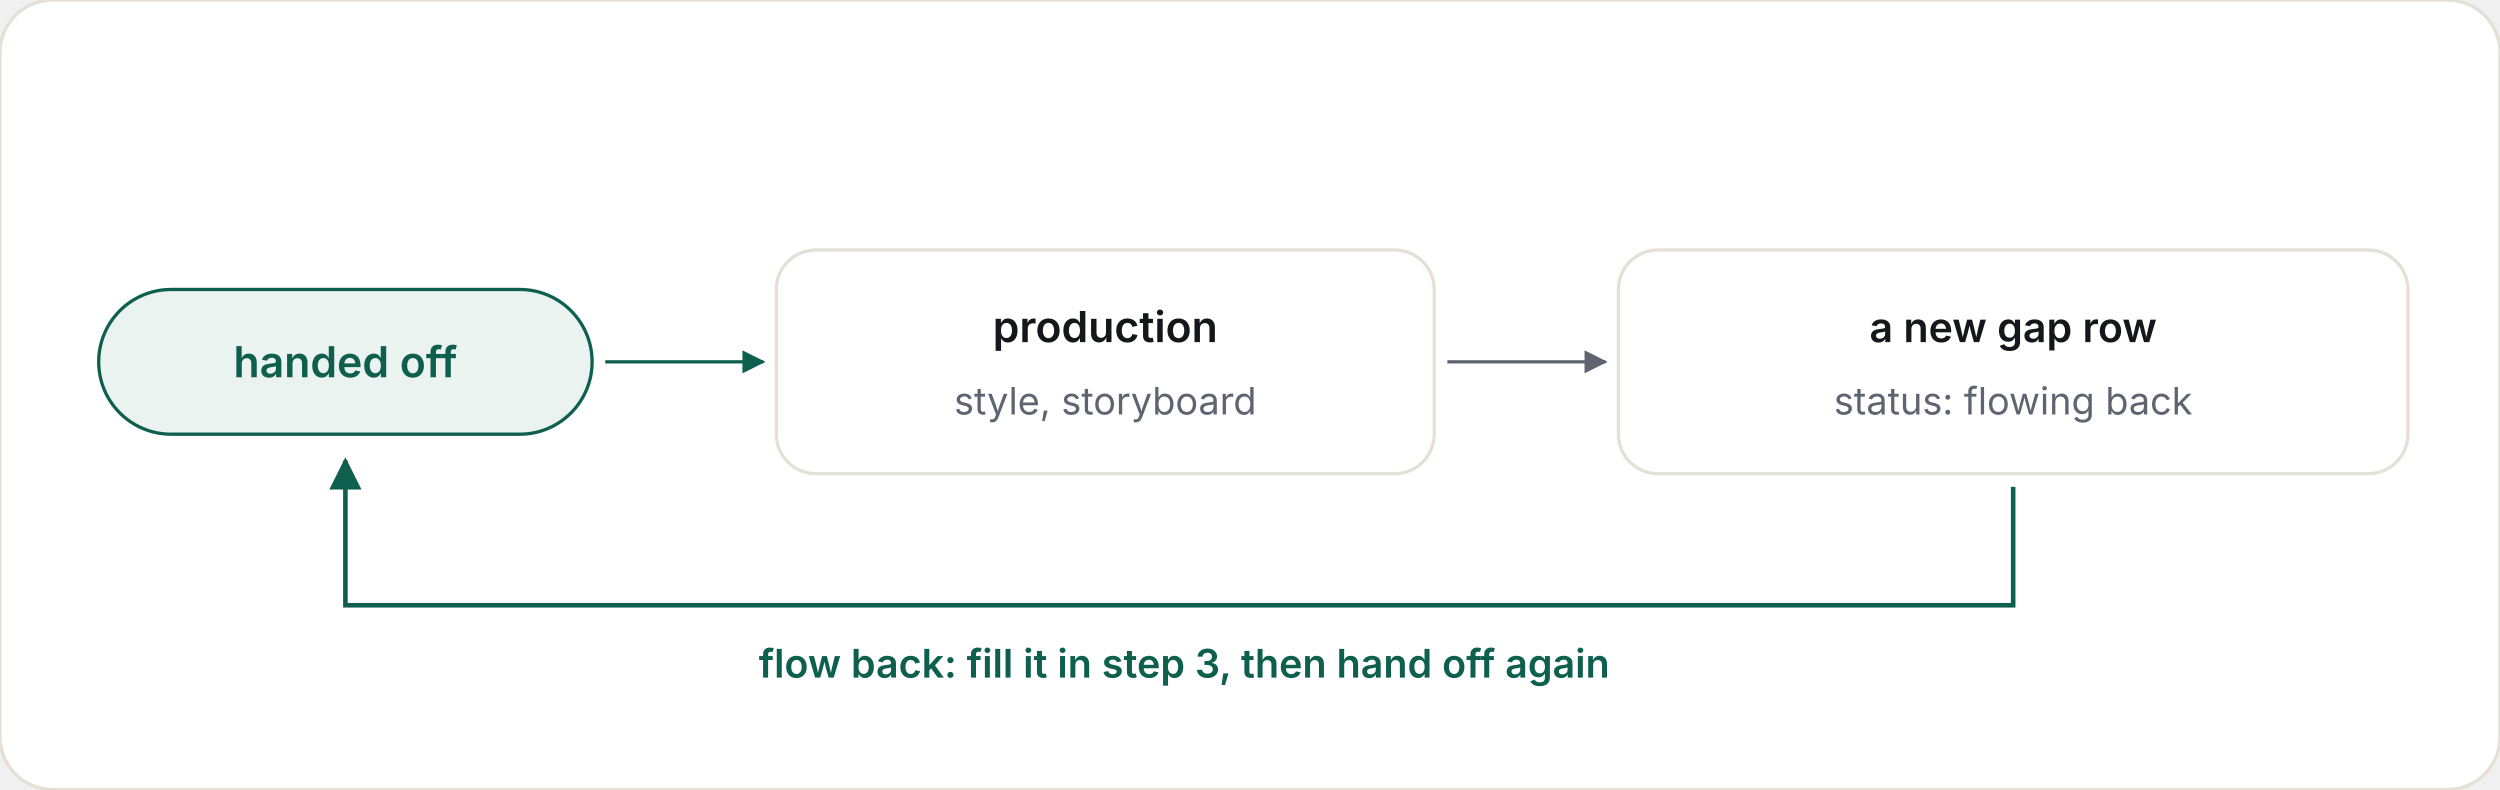
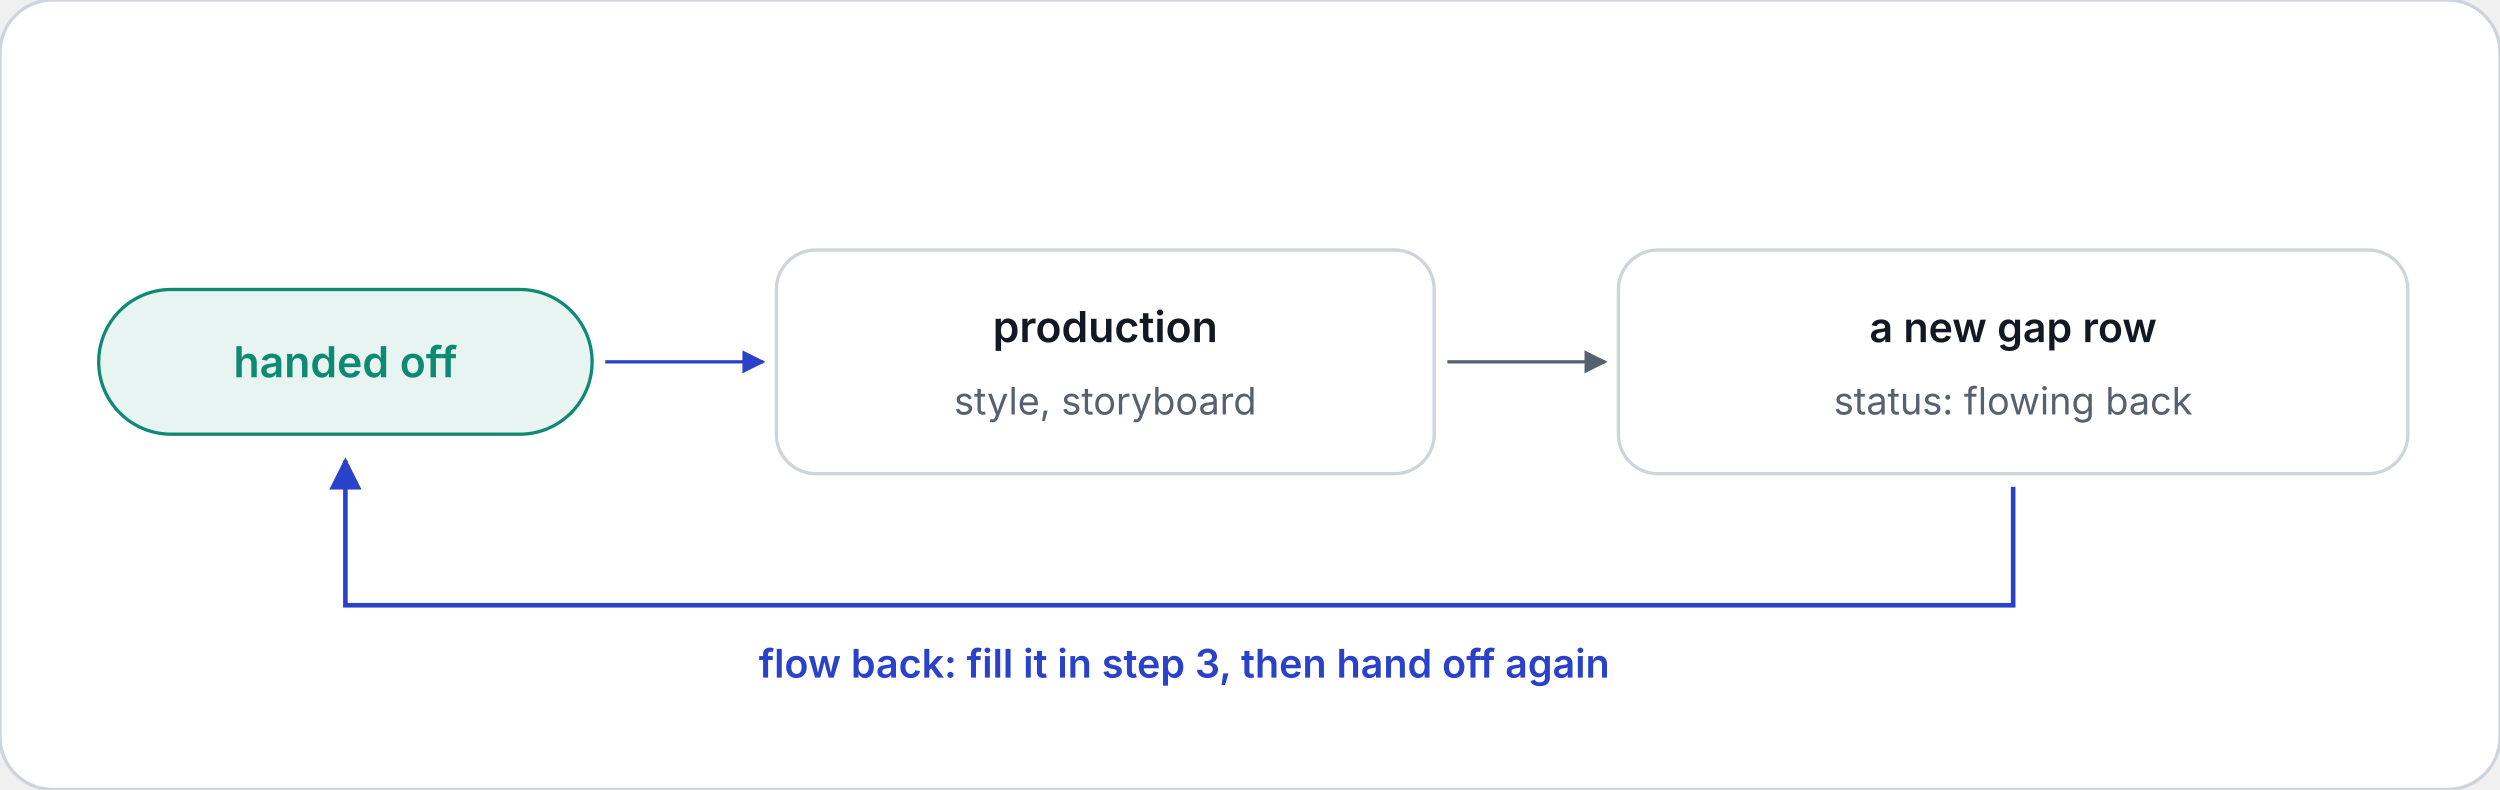
<svg xmlns="http://www.w3.org/2000/svg" viewBox="0 0 760 240" width="760" height="240">
  <defs>
    <marker id="a" viewBox="0 0 10 10" refX="9" refY="5" markerWidth="7" markerHeight="7" orient="auto-start-reverse">
-       <path d="M0 0 L10 5 L0 10 z" fill="#5f6570" />
+       <path d="M0 0 L10 5 L0 10 z" fill="#566170" />
    </marker>
    <marker id="ag" viewBox="0 0 10 10" refX="9" refY="5" markerWidth="7" markerHeight="7" orient="auto-start-reverse">
-       <path d="M0 0 L10 5 L0 10 z" fill="#0f5f4e" />
+       <path d="M0 0 L10 5 L0 10 z" fill="#2A41C9" />
    </marker>
  </defs>
-   <rect x="0" y="0" width="760" height="240" rx="16" fill="#ffffff" stroke="#e5e0d6" stroke-width="1" />
-   <rect x="30" y="88" width="150" height="44" rx="22.0" fill="#eaf3ef" stroke="#0f5f4e" stroke-width="1" />
-   <text x="105.0" y="114.68" font-family="-apple-system,BlinkMacSystemFont,Segoe UI,PingFang SC,Microsoft YaHei,sans-serif" font-size="13" fill="#0f5f4e" text-anchor="middle" font-weight="600">handed off</text>
-   <line x1="184" y1="110" x2="232" y2="110" stroke="#0f5f4e" stroke-width="1" marker-end="url(#ag)" />
-   <rect x="236" y="76" width="200" height="68" rx="12" fill="#ffffff" stroke="#e5e0d6" stroke-width="1" />
-   <text x="336" y="104" font-family="-apple-system,BlinkMacSystemFont,Segoe UI,PingFang SC,Microsoft YaHei,sans-serif" font-size="13" fill="#15171b" text-anchor="middle" font-weight="600">production</text>
-   <text x="336" y="126" font-family="-apple-system,BlinkMacSystemFont,Segoe UI,PingFang SC,Microsoft YaHei,sans-serif" font-size="11.5" fill="#5f6570" text-anchor="middle" font-weight="400">style, storyboard</text>
-   <line x1="440" y1="110" x2="488" y2="110" stroke="#5f6570" stroke-width="1" marker-end="url(#a)" />
-   <rect x="492" y="76" width="240" height="68" rx="12" fill="#ffffff" stroke="#e5e0d6" stroke-width="1" />
-   <text x="612" y="104" font-family="-apple-system,BlinkMacSystemFont,Segoe UI,PingFang SC,Microsoft YaHei,sans-serif" font-size="12.5" fill="#15171b" text-anchor="middle" font-weight="600">a new gap row</text>
-   <text x="612" y="126" font-family="-apple-system,BlinkMacSystemFont,Segoe UI,PingFang SC,Microsoft YaHei,sans-serif" font-size="11.5" fill="#5f6570" text-anchor="middle" font-weight="400">status: flowing back</text>
-   <path d="M 612 148 L 612 184 L 105 184 L 105 140" fill="none" stroke="#0f5f4e" stroke-width="1.4" marker-end="url(#ag)" />
-   <text x="360" y="206" font-family="-apple-system,BlinkMacSystemFont,Segoe UI,PingFang SC,Microsoft YaHei,sans-serif" font-size="12" fill="#0f5f4e" text-anchor="middle" font-weight="600">flow back: fill it in step 3, then hand off again</text>
+   <rect x="0" y="0" width="760" height="240" rx="16" fill="#FFFFFF" stroke="#CDD4DC" stroke-width="1" />
+   <rect x="30" y="88" width="150" height="44" rx="22.0" fill="#E7F4F1" stroke="#0E8A72" stroke-width="1" />
+   <text x="105.0" y="114.68" font-family="-apple-system,BlinkMacSystemFont,Segoe UI,PingFang SC,Microsoft YaHei,sans-serif" font-size="13" fill="#0E8A72" text-anchor="middle" font-weight="600">handed off</text>
+   <line x1="184" y1="110" x2="232" y2="110" stroke="#2A41C9" stroke-width="1" marker-end="url(#ag)" />
+   <rect x="236" y="76" width="200" height="68" rx="12" fill="#FFFFFF" stroke="#CDD4DC" stroke-width="1" />
+   <text x="336" y="104" font-family="-apple-system,BlinkMacSystemFont,Segoe UI,PingFang SC,Microsoft YaHei,sans-serif" font-size="13" fill="#131922" text-anchor="middle" font-weight="600">production</text>
+   <text x="336" y="126" font-family="-apple-system,BlinkMacSystemFont,Segoe UI,PingFang SC,Microsoft YaHei,sans-serif" font-size="11.5" fill="#566170" text-anchor="middle" font-weight="400">style, storyboard</text>
+   <line x1="440" y1="110" x2="488" y2="110" stroke="#566170" stroke-width="1" marker-end="url(#a)" />
+   <rect x="492" y="76" width="240" height="68" rx="12" fill="#FFFFFF" stroke="#CDD4DC" stroke-width="1" />
+   <text x="612" y="104" font-family="-apple-system,BlinkMacSystemFont,Segoe UI,PingFang SC,Microsoft YaHei,sans-serif" font-size="12.5" fill="#131922" text-anchor="middle" font-weight="600">a new gap row</text>
+   <text x="612" y="126" font-family="-apple-system,BlinkMacSystemFont,Segoe UI,PingFang SC,Microsoft YaHei,sans-serif" font-size="11.5" fill="#566170" text-anchor="middle" font-weight="400">status: flowing back</text>
+   <path d="M 612 148 L 612 184 L 105 184 L 105 140" fill="none" stroke="#2A41C9" stroke-width="1.4" marker-end="url(#ag)" />
+   <text x="360" y="206" font-family="-apple-system,BlinkMacSystemFont,Segoe UI,PingFang SC,Microsoft YaHei,sans-serif" font-size="12" fill="#2A41C9" text-anchor="middle" font-weight="600">flow back: fill it in step 3, then hand off again</text>
</svg>
